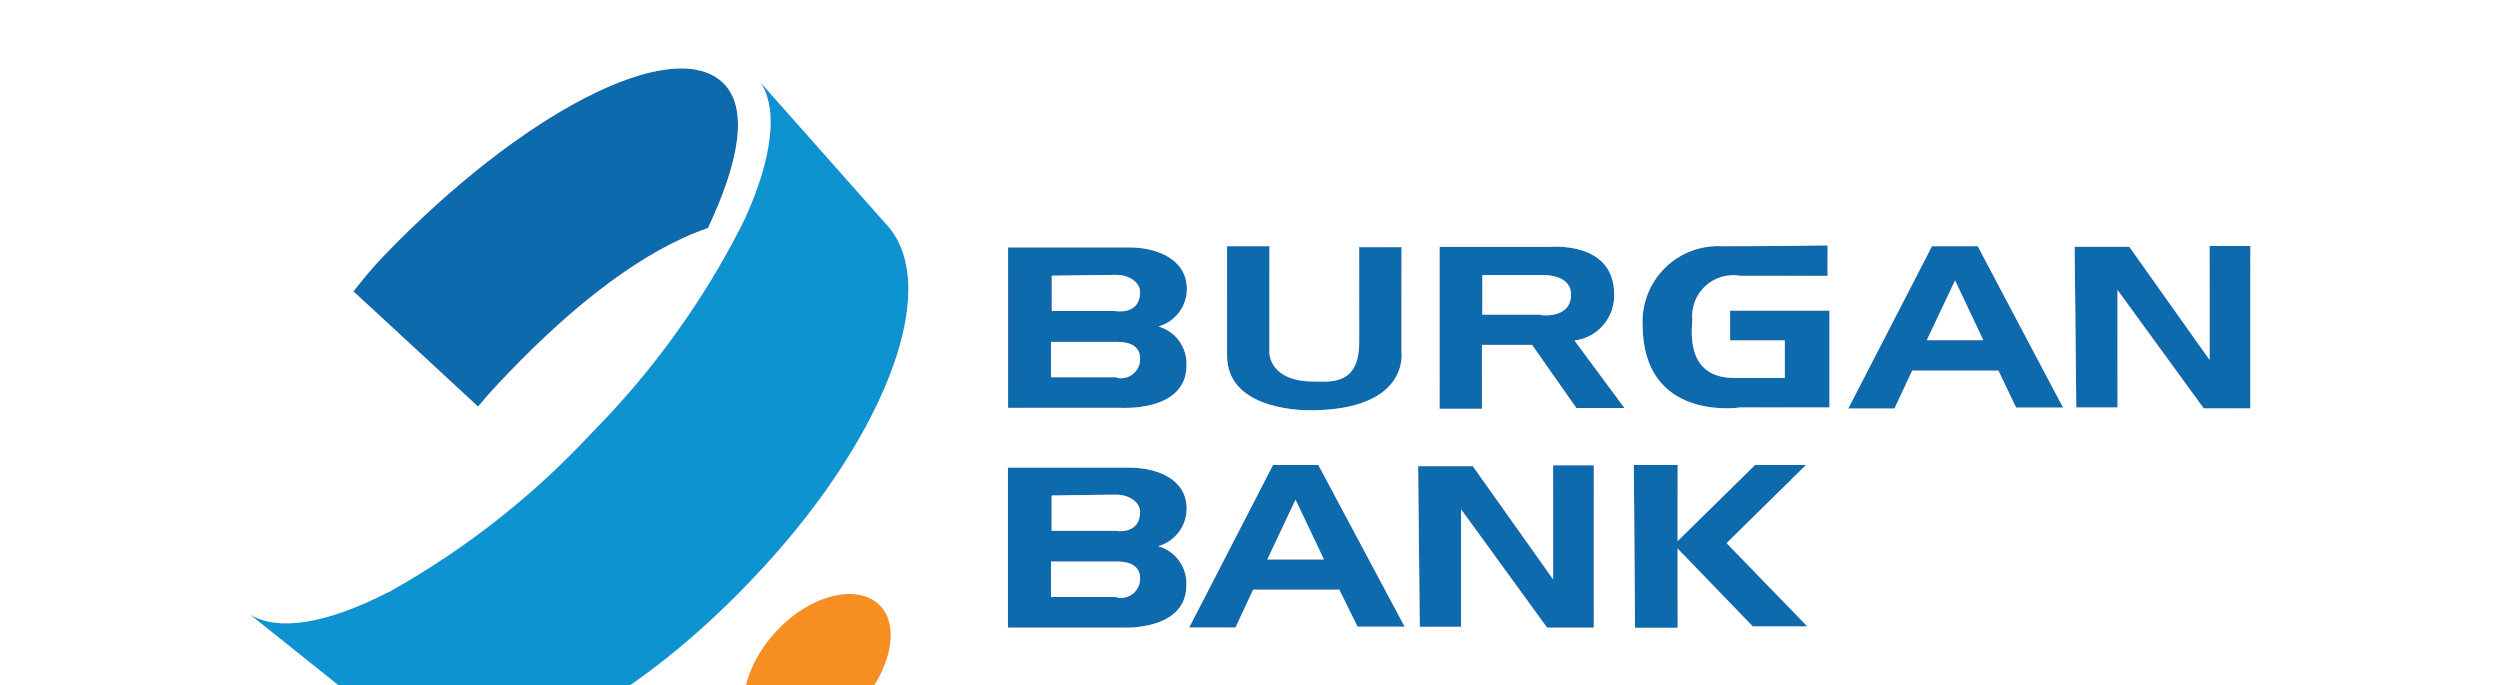
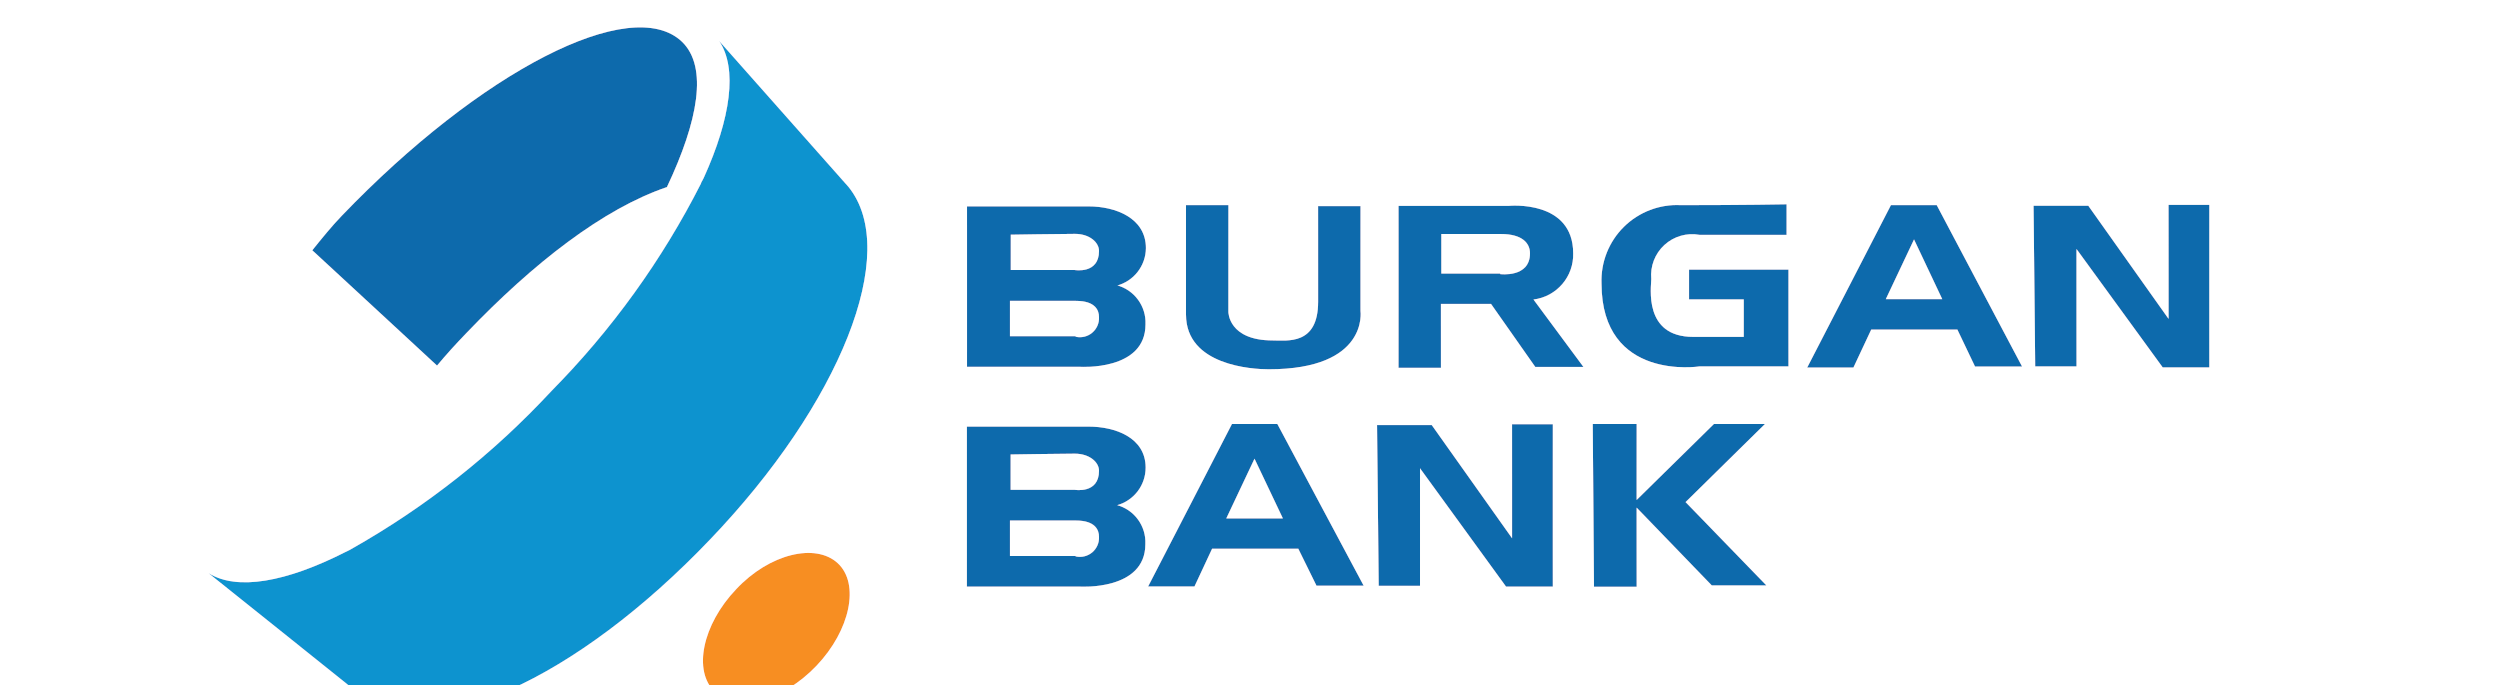
- <svg xmlns="http://www.w3.org/2000/svg" width="146.28" height="40.07" viewBox="-5 -5 156.28 50.07">
+ <svg xmlns="http://www.w3.org/2000/svg" width="146.28" height="40.07" viewBox="-2 -2 156.28 50.07">
  <defs>
    <style>.cls-1{fill:#1093cf;}.cls-2{fill:#f78e20;}.cls-3{fill:#086aac;}</style>
    <filter id="white-shadow" x="-50%" y="-50%" width="200%" height="200%">
      <feDropShadow dx="0" dy="0" stdDeviation="3" flood-color="white" />
    </filter>
  </defs>
  <g id="Layer_2" data-name="Layer 2" filter="url(#white-shadow)">
    <g id="Layer_1-2" data-name="Layer 1">
      <path class="cls-1" d="M37.33,1l8.92,10.06.54.61c3.84,4.77-.63,15.86-10.12,25.77C27,47.58,15.89,52.91,10.75,48.52L0,39.91c2.07,1.3,5.68.65,10-1.55l.27-.13.16-.09A60.44,60.44,0,0,0,25.06,26.59,60.66,60.66,0,0,0,36,11.41c0-.07.06-.12.08-.18L36.2,11C38.18,6.64,38.68,3,37.33,1" />
      <path class="cls-2" d="M38.57,41.08c-2.48,2.6-3.17,6-1.55,7.51s4.94.69,7.42-1.91,3.18-6,1.56-7.5-5-.7-7.43,1.9" />
      <path class="cls-3" d="M34.62,1.06C30.91-2.5,19.86,3.22,9.73,13.78c-.75.78-1.46,1.66-2.15,2.52l9.12,8.43c.73-.87,1.33-1.53,2.15-2.38,4.89-5.11,10-9.09,14.66-10.67,2.3-4.86,3-8.78,1.11-10.62" />
      <path class="cls-3" d="M71.43,13h3.13v7.81s0,2.08,3.23,2.08c1.06,0,3.33.37,3.33-2.82v-7h3.1v7.67S84.84,25,77.51,25c-1.22,0-6.05-.28-6.05-4s0-8,0-8" />
      <path class="cls-3" d="M115.37,13v2.17H109a3,3,0,0,0-3.52,3.23c0,.57-.6,4.23,3.06,4.23h3.7V19.89h-4V17.71h7.27v7.08H109s-7.16,1.12-7.16-6.07A5.52,5.52,0,0,1,107.64,13c4.58,0,7.73-.06,7.73-.06" />
      <path class="cls-3" d="M94.43,18h-4.3V15.11h4.35c1.59,0,2.13.69,2.13,1.41,0,1.81-2.18,1.52-2.18,1.52m2.44,1.86a3.31,3.31,0,0,0,2.9-3.38c0-3.93-4.69-3.47-4.69-3.47H87V24.89h3.1V20.22l3.66,0L97,24.83h3.52Z" />
      <path class="cls-3" d="M63.31,17.74H58.65V15.16s3.61-.06,4.69-.06,1.76.63,1.76,1.25c0,1.71-1.79,1.39-1.79,1.39m.08,4.84h-4.8V20l4.83,0c1.4,0,1.68.68,1.68,1.19a1.4,1.4,0,0,1-1.71,1.43m3-3.73a2.86,2.86,0,0,0,2.14-2.75c0-2.22-2.25-3.05-4.18-3.05l-8.9,0V24.82h8.28s4.77.31,4.77-3.1a2.83,2.83,0,0,0-2.11-2.87" />
      <path class="cls-3" d="M63.31,33.81H58.64V31.23s3.61-.06,4.69-.06,1.77.63,1.77,1.25c0,1.71-1.79,1.39-1.79,1.39m.08,4.84h-4.8V36.06l4.83,0c1.39,0,1.68.68,1.68,1.19a1.4,1.4,0,0,1-1.71,1.43m3-3.73a2.85,2.85,0,0,0,2.12-2.76c0-2.21-2.24-3-4.17-3l-8.9,0V40.89h8.27s4.78.31,4.78-3.1a2.82,2.82,0,0,0-2.1-2.87" />
      <polygon class="cls-3" points="101.2 29 101.29 40.9 104.41 40.9 104.41 35.12 109.9 40.8 113.89 40.8 107.99 34.71 113.79 29 110.06 29 104.41 34.55 104.41 29 101.2 29" />
      <path class="cls-3" d="M74.41,35.9l2.06-4.36,2.07,4.36ZM78.14,29H74.82L68.69,40.88h3.39l1.29-2.76h6.3L81,40.82h3.45Z" />
      <polygon class="cls-3" points="85.43 29.08 89.43 29.08 95.3 37.35 95.3 29.02 98.28 29.02 98.28 40.89 94.86 40.89 88.57 32.24 88.57 40.83 85.55 40.83 85.43 29.08" />
      <path class="cls-3" d="M122.63,19.87l2.06-4.36,2.06,4.36ZM126.35,13H123l-6.12,11.87h3.38l1.3-2.77h6.3l1.29,2.7h3.44Z" />
      <polygon class="cls-3" points="133.43 13.04 137.43 13.04 143.3 21.31 143.3 12.98 146.28 12.98 146.28 24.86 142.87 24.86 136.57 16.21 136.57 24.79 133.55 24.79 133.43 13.04" />
    </g>
  </g>
</svg>
